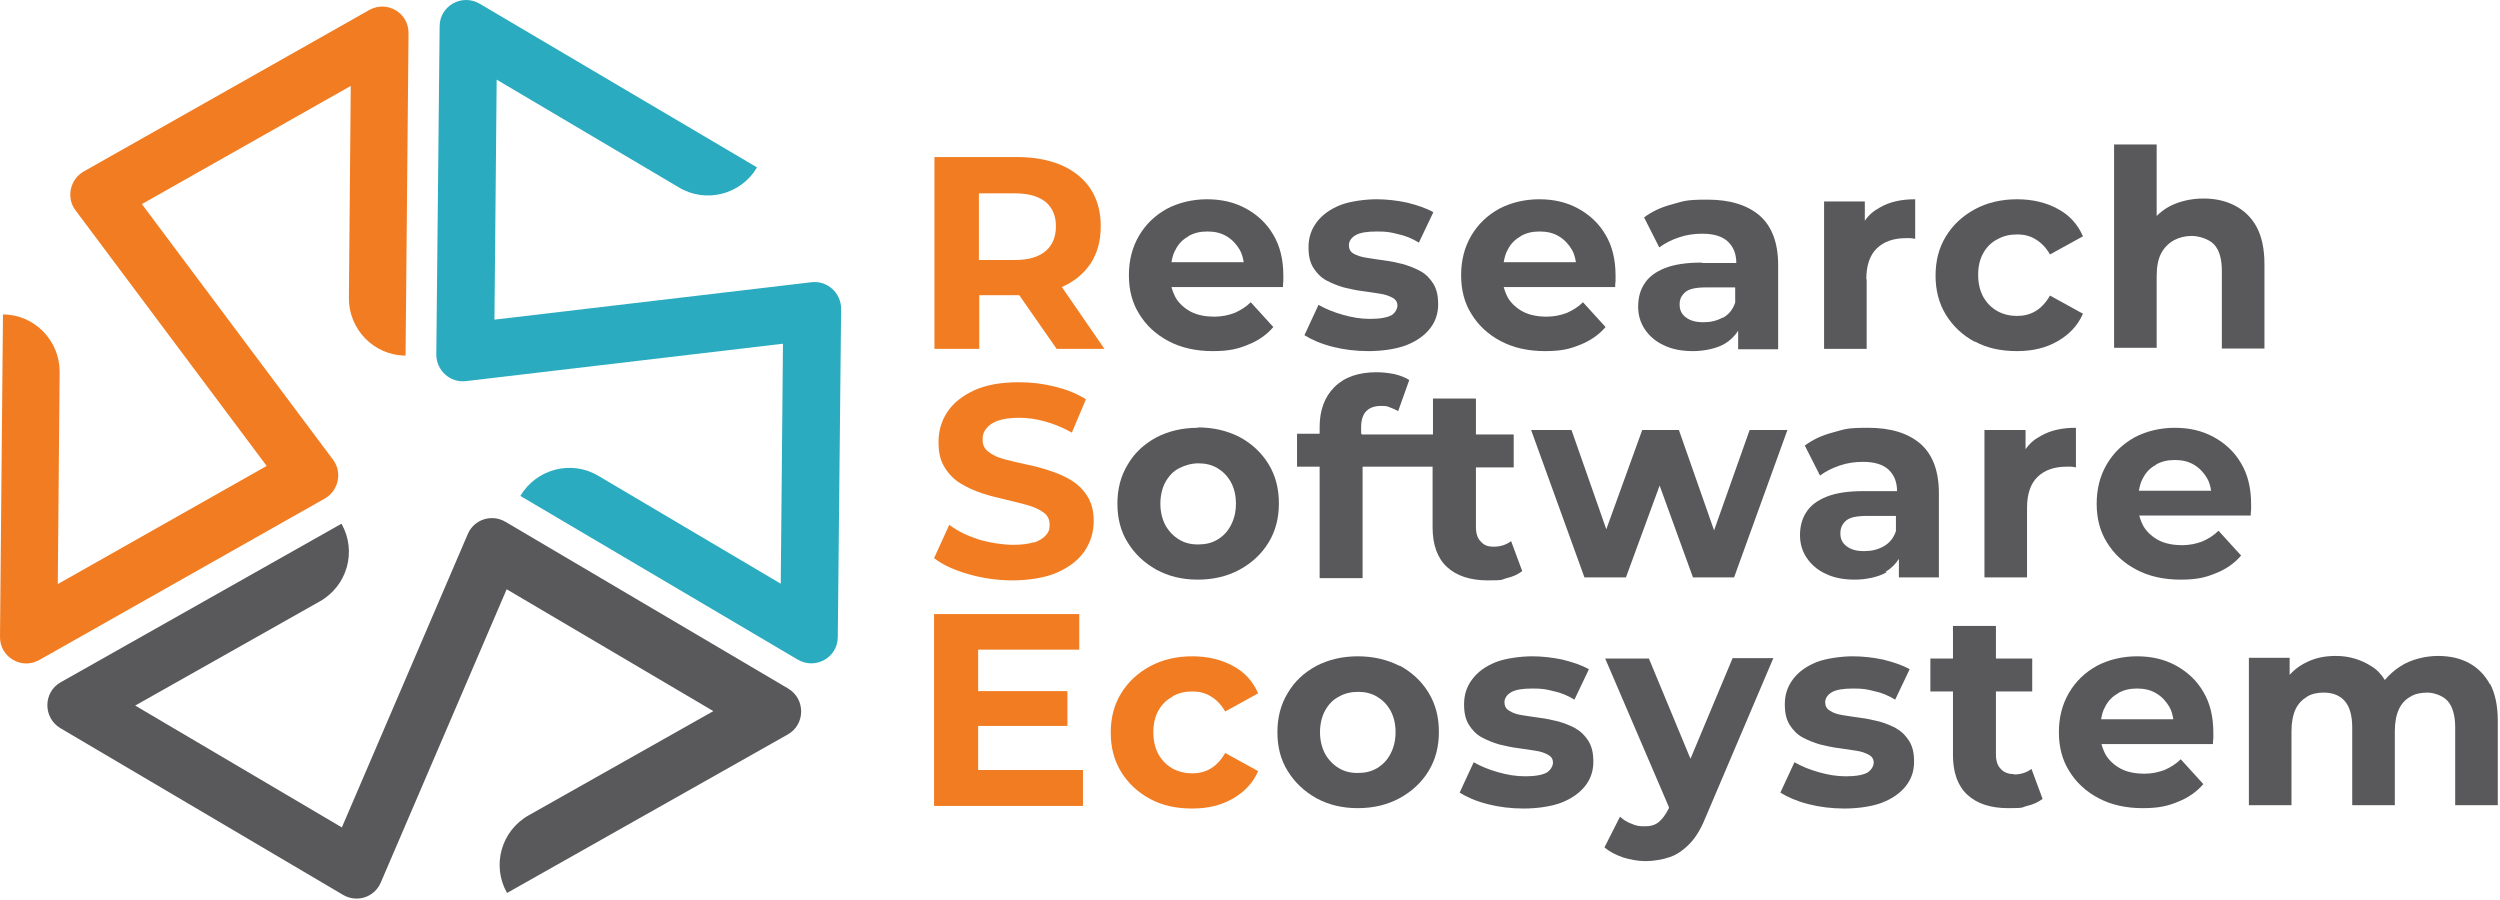
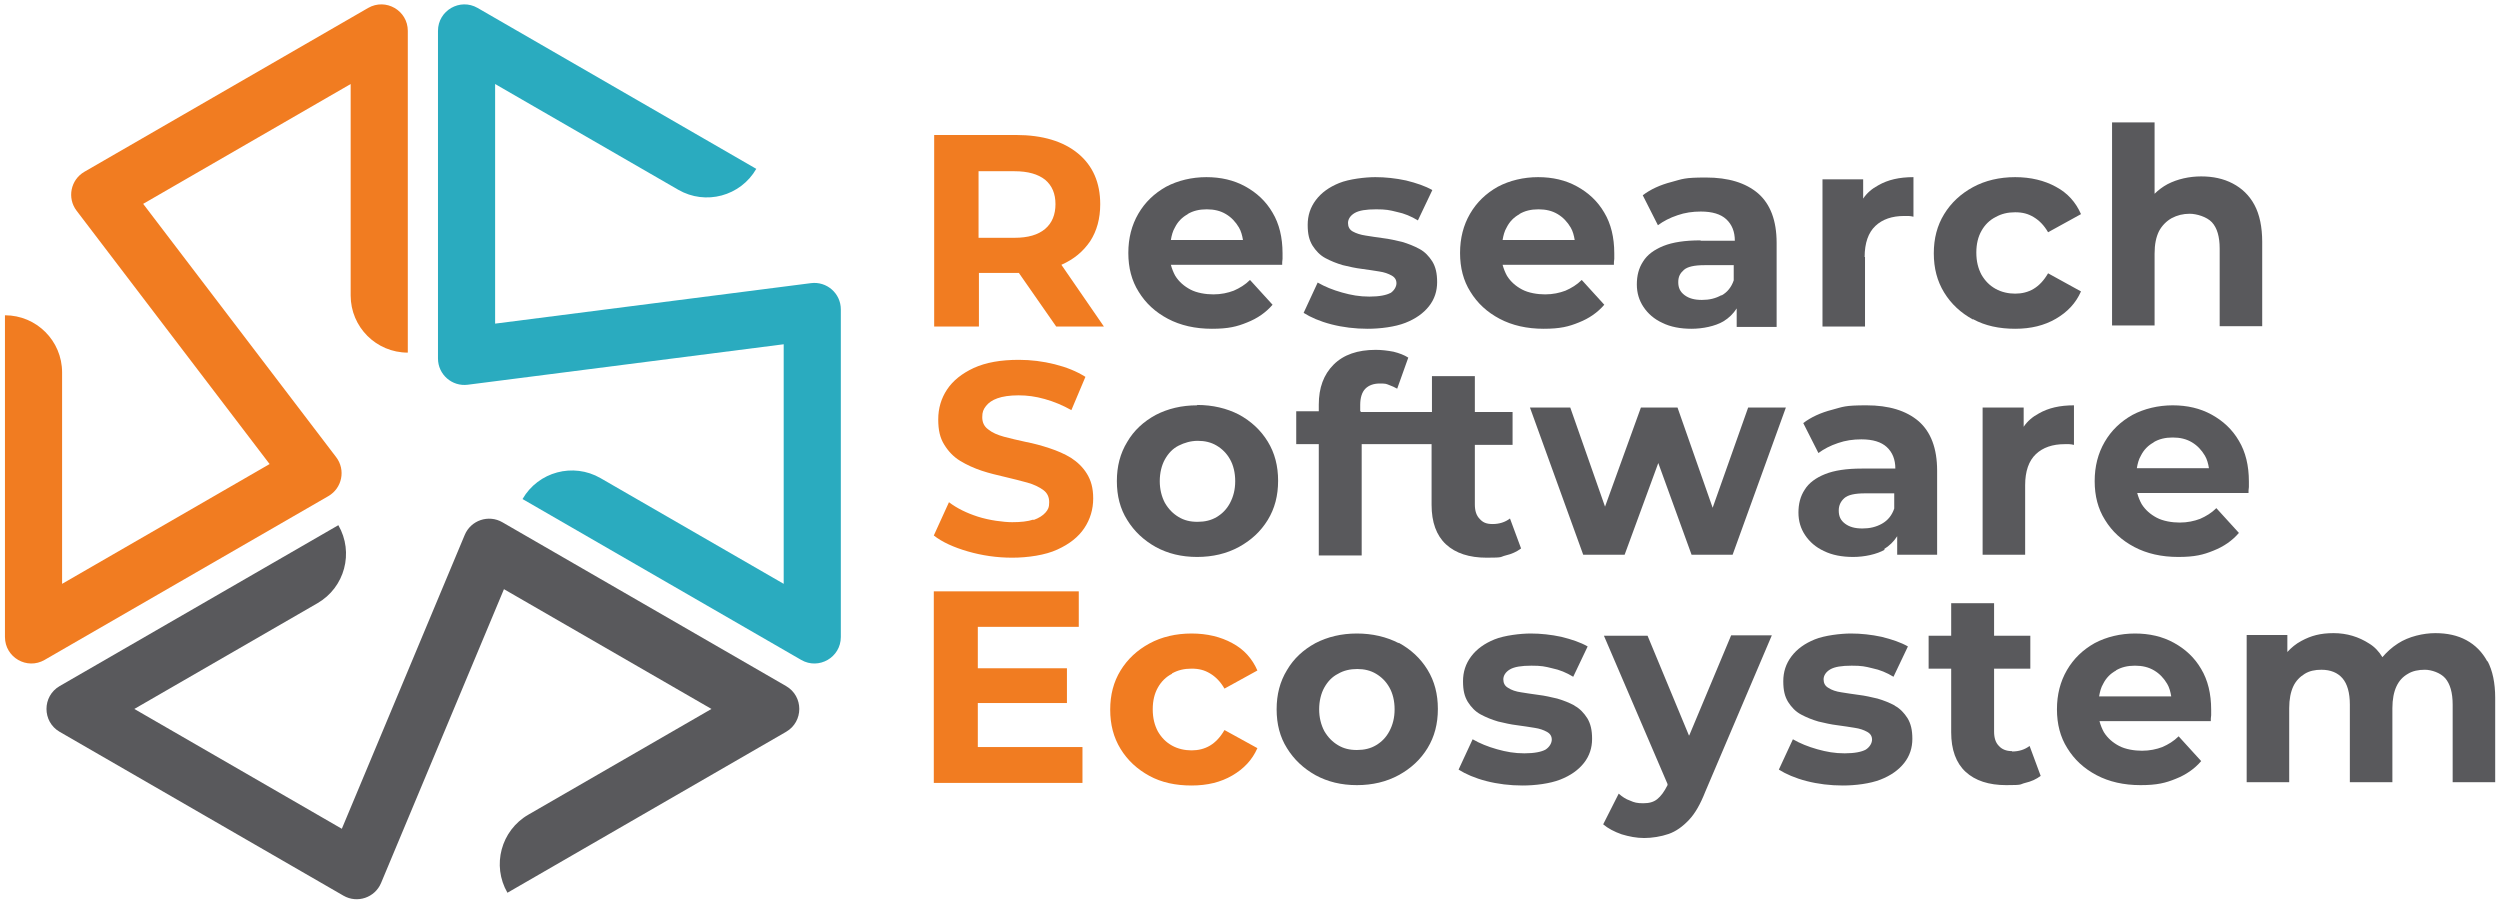
- <svg xmlns="http://www.w3.org/2000/svg" width="100%" height="100%" viewBox="0 0 675 243" version="1.1" xml:space="preserve" style="fill-rule:evenodd;clip-rule:evenodd;stroke-linejoin:round;stroke-miterlimit:2;">
-   <g transform="matrix(1,0,0,1,-58.2987,-163.098)">
+ <svg xmlns="http://www.w3.org/2000/svg" id="Layer_1" version="1.1" viewBox="58 169 676 245">
+   <defs>
+     <style>
+       .st0 {
+         fill: #f17c21;
+       }
+ 
+       .st1 {
+         fill: #2aabbf;
+       }
+ 
+       .st2 {
+         fill: #59595c;
+       }
+     </style>
+   </defs>
+   <g>
+     <path class="st0" d="M333.5,242.8l10.1,14.5h12.9l-11.5-16.7s0,0,0,0c3.4-1.5,5.9-3.6,7.8-6.4,1.8-2.8,2.7-6.1,2.7-10,0-5.8-2-10.4-6-13.7-4-3.3-9.6-5-16.8-5h-22.1v51.8h12.1v-14.5h10.4c.2,0,.3,0,.5,0ZM340.6,217.6c1.9,1.6,2.8,3.8,2.8,6.6s-.9,5.1-2.8,6.7c-1.9,1.6-4.6,2.4-8.3,2.4h-9.7v-18h9.7c3.7,0,6.4.8,8.3,2.3Z" />
+     <path class="st2" d="M373.8,255.2c3.4,1.8,7.4,2.7,11.9,2.7s6.8-.6,9.5-1.7c2.8-1.1,5.1-2.7,6.9-4.8l-6.1-6.7c-1.3,1.3-2.8,2.2-4.4,2.9-1.6.6-3.4,1-5.5,1s-4.5-.4-6.2-1.3c-1.7-.9-3.1-2.1-4.1-3.7-.5-.9-.9-1.9-1.2-3h30.1c0-.5,0-1,.1-1.6,0-.6,0-1.1,0-1.5,0-4.3-.9-8-2.7-11-1.8-3.1-4.3-5.4-7.4-7.1-3.1-1.7-6.6-2.5-10.5-2.5s-7.7.9-10.9,2.6c-3.2,1.8-5.7,4.2-7.5,7.3-1.8,3.1-2.7,6.6-2.7,10.6s.9,7.5,2.8,10.5c1.9,3.1,4.5,5.5,7.9,7.3ZM379.1,226.9c1.5-.9,3.2-1.3,5.2-1.3s3.7.4,5.2,1.3c1.5.9,2.6,2.1,3.5,3.6.6,1,.9,2.2,1.1,3.4h-19.5c.2-1.2.5-2.4,1.1-3.4.8-1.6,2-2.8,3.5-3.6Z" />
+     <path class="st2" d="M434,248.2c-1.1.6-3,1-5.7,1s-4.9-.4-7.4-1.1c-2.5-.7-4.7-1.6-6.6-2.7l-3.8,8.2c1.9,1.2,4.4,2.3,7.5,3.1,3.1.8,6.4,1.2,9.8,1.2s7.4-.5,10.2-1.6c2.8-1.1,4.9-2.6,6.4-4.5,1.5-1.9,2.2-4.1,2.2-6.5s-.4-4.1-1.3-5.6c-.9-1.4-2-2.6-3.5-3.4-1.5-.8-3-1.4-4.7-1.9-1.7-.4-3.4-.8-5.1-1-1.7-.2-3.3-.5-4.7-.7-1.4-.2-2.6-.6-3.5-1.1-.9-.5-1.3-1.3-1.3-2.3s.6-2,1.8-2.7c1.2-.7,3.1-1,5.8-1s3.6.2,5.6.7c2,.4,3.9,1.2,5.7,2.3l3.9-8.2c-1.9-1.1-4.3-1.9-7.1-2.6-2.8-.6-5.6-.9-8.3-.9s-7.1.5-9.8,1.6c-2.7,1.1-4.8,2.6-6.3,4.6s-2.2,4.2-2.2,6.7.4,4.1,1.3,5.6c.9,1.4,2,2.6,3.5,3.4,1.5.8,3,1.4,4.7,1.9,1.7.4,3.4.8,5.1,1,1.7.2,3.3.5,4.7.7,1.4.2,2.5.6,3.4,1.1.9.5,1.3,1.2,1.3,2.1s-.6,2-1.7,2.7Z" />
+     <path class="st2" d="M463.5,255.2c3.4,1.8,7.4,2.7,11.9,2.7s6.8-.6,9.5-1.7c2.8-1.1,5.1-2.7,6.9-4.8l-6.1-6.7c-1.3,1.3-2.8,2.2-4.4,2.9-1.6.6-3.4,1-5.5,1s-4.5-.4-6.2-1.3c-1.7-.9-3.1-2.1-4.1-3.7-.5-.9-.9-1.9-1.2-3h30.1c0-.5,0-1,.1-1.6,0-.6,0-1.1,0-1.5,0-4.3-.9-8-2.7-11-1.8-3.1-4.3-5.4-7.4-7.1s-6.6-2.5-10.5-2.5-7.7.9-10.9,2.6c-3.2,1.8-5.7,4.2-7.5,7.3-1.8,3.1-2.7,6.6-2.7,10.6s.9,7.5,2.8,10.5c1.9,3.1,4.5,5.5,7.9,7.3ZM468.8,226.9c1.5-.9,3.2-1.3,5.2-1.3s3.7.4,5.2,1.3c1.5.9,2.6,2.1,3.5,3.6.6,1,.9,2.2,1.1,3.4h-19.5c.2-1.2.5-2.4,1.1-3.4.8-1.6,2-2.8,3.5-3.6Z" />
+     <path class="st2" d="M517.7,234c-4.1,0-7.4.5-9.9,1.5-2.5,1-4.4,2.4-5.5,4.2-1.2,1.8-1.7,3.9-1.7,6.2s.6,4.3,1.8,6.1c1.2,1.8,2.9,3.3,5.1,4.3,2.2,1.1,4.9,1.6,7.9,1.6s6.4-.7,8.6-2c1.5-.9,2.7-2.1,3.6-3.5v5h10.8v-22.7c0-6.1-1.7-10.5-5-13.4-3.4-2.9-8.1-4.3-14.1-4.3s-6.3.4-9.3,1.2c-3.1.8-5.7,2-7.8,3.6l4.1,8.1c1.5-1.1,3.2-2,5.3-2.7,2-.7,4.1-1,6.3-1,3.1,0,5.4.7,6.9,2.1,1.5,1.4,2.3,3.3,2.3,5.8h0c0,0-9.1,0-9.1,0ZM523.5,248.8c-1.6.9-3.3,1.3-5.3,1.3s-3.5-.4-4.7-1.3c-1.2-.9-1.7-2-1.7-3.5s.5-2.4,1.5-3.3,2.9-1.3,5.6-1.3h7.9v4.1c-.6,1.8-1.7,3.2-3.3,4.1Z" />
+     <path class="st2" d="M562.2,238.5c0-3.8,1-6.6,2.9-8.4,1.9-1.8,4.5-2.7,7.8-2.7s.8,0,1.2,0c.4,0,.8.1,1.3.2v-10.7c-3.8,0-6.9.7-9.5,2.2-1.7.9-3.1,2.1-4.1,3.6v-5.2h-11v39.8h11.5v-18.8Z" />
+     <path class="st2" d="M591.5,255.3c3.3,1.8,7.1,2.6,11.4,2.6s7.9-.9,11-2.7c3.1-1.8,5.4-4.2,6.8-7.4l-8.9-4.9c-1.1,1.9-2.4,3.3-3.9,4.2-1.5.9-3.2,1.3-5,1.3s-3.7-.4-5.3-1.3c-1.6-.9-2.8-2.1-3.8-3.8-.9-1.7-1.4-3.6-1.4-6s.5-4.3,1.4-5.9c.9-1.6,2.2-2.9,3.8-3.7,1.6-.9,3.3-1.3,5.3-1.3s3.5.4,5,1.3c1.5.9,2.8,2.2,3.9,4.1l8.9-4.9c-1.4-3.2-3.6-5.7-6.8-7.4-3.1-1.7-6.8-2.6-11-2.6s-8.1.9-11.4,2.7c-3.3,1.8-5.9,4.2-7.8,7.3-1.9,3.1-2.8,6.6-2.8,10.6s.9,7.5,2.8,10.6c1.9,3.1,4.5,5.5,7.8,7.3Z" />
+     <path class="st2" d="M640.6,237.6c0-2.5.4-4.5,1.2-6.1.8-1.5,2-2.7,3.4-3.5,1.5-.8,3.1-1.2,4.9-1.2s4.6.8,6,2.3c1.4,1.5,2.1,3.9,2.1,7.1v21h11.5v-22.8c0-4-.7-7.4-2.1-10-1.4-2.6-3.4-4.5-5.9-5.8-2.5-1.3-5.3-1.9-8.5-1.9s-6.4.7-9.1,2.1c-1.3.7-2.5,1.6-3.5,2.6v-19.3h-11.5v54.9h11.5v-19.7Z" />
+   </g>
+   <g>
+     <path class="st0" d="M337.4,309.5c-1.5.5-3.4.7-5.7.7s-6.2-.5-9.3-1.5c-3.1-1-5.7-2.3-7.8-3.9l-4.1,9c2.3,1.8,5.4,3.2,9.2,4.3,3.8,1.1,7.8,1.7,12,1.7s9-.7,12.2-2.2c3.3-1.5,5.7-3.4,7.3-5.8,1.6-2.4,2.4-5.1,2.4-8s-.6-4.9-1.7-6.7c-1.1-1.8-2.6-3.2-4.3-4.3-1.8-1.1-3.7-1.9-5.8-2.6-2.1-.7-4.3-1.3-6.4-1.7-2.2-.5-4.1-.9-5.9-1.4-1.8-.5-3.2-1.1-4.3-2-1.1-.8-1.6-1.9-1.6-3.3s.3-2.1,1-3c.7-.9,1.7-1.6,3.1-2.1,1.4-.5,3.3-.8,5.7-.8s4.6.3,7.1,1c2.5.7,4.9,1.7,7.2,3l3.8-9c-2.4-1.5-5.1-2.6-8.3-3.4-3.2-.8-6.4-1.2-9.7-1.2-4.9,0-8.9.7-12.2,2.2-3.2,1.5-5.6,3.4-7.2,5.8-1.6,2.4-2.4,5.1-2.4,8.1s.5,5,1.6,6.8,2.5,3.3,4.3,4.4c1.8,1.1,3.8,2,5.9,2.7,2.1.7,4.3,1.2,6.4,1.7,2.1.5,4.1,1,5.9,1.5,1.8.5,3.2,1.2,4.3,2,1.1.8,1.6,1.9,1.6,3.3s-.3,2-1,2.8c-.7.8-1.8,1.5-3.2,2Z" />
+     <path class="st2" d="M381.7,278.6c-4.2,0-7.9.9-11.2,2.6-3.3,1.8-5.9,4.2-7.7,7.3-1.9,3.1-2.8,6.6-2.8,10.6s.9,7.5,2.8,10.5c1.9,3.1,4.5,5.5,7.7,7.3,3.3,1.8,7,2.7,11.2,2.7s8-.9,11.3-2.7,5.9-4.2,7.8-7.3c1.9-3.1,2.8-6.6,2.8-10.6s-.9-7.5-2.8-10.6c-1.9-3.1-4.5-5.5-7.8-7.3-3.3-1.7-7.1-2.6-11.3-2.6ZM390.6,305c-.9,1.7-2.1,2.9-3.6,3.8s-3.2,1.3-5.2,1.3-3.6-.4-5.1-1.3-2.7-2.1-3.7-3.8c-.9-1.7-1.4-3.7-1.4-5.9s.5-4.3,1.4-5.9c.9-1.6,2.1-2.9,3.7-3.7s3.3-1.3,5.2-1.3,3.6.4,5.1,1.3,2.7,2.1,3.6,3.7c.9,1.6,1.4,3.6,1.4,5.9s-.5,4.2-1.4,5.9Z" />
+     <path class="st2" d="M425.8,280.1v-1.6c0-2,.5-3.5,1.4-4.4.9-.9,2.2-1.4,3.9-1.4s1.7.1,2.5.4,1.5.6,2.2,1l3-8.4c-1.1-.7-2.4-1.2-4-1.6-1.6-.3-3.2-.5-4.8-.5-4.9,0-8.7,1.3-11.4,4-2.7,2.7-4,6.3-4,10.8v1.8h-6.1v8.9h6.1v30.1h11.6v-30.1h18.9v16.4c0,4.7,1.3,8.3,3.9,10.7,2.6,2.4,6.3,3.6,11,3.6s3.5-.2,5.1-.6c1.7-.4,3-1,4.2-1.9l-3-8.1c-1.3,1-2.9,1.5-4.7,1.5s-2.7-.5-3.5-1.4c-.9-.9-1.3-2.2-1.3-3.9v-16.1h10.2v-8.9h-10.2v-9.7h-11.6v9.7h-19.2Z" />
+     <polygon class="st2" points="521.1 306.3 511.6 279.2 501.7 279.2 492 306 482.6 279.2 471.7 279.2 486.1 319 497.3 319 506.4 294.2 515.4 319 526.5 319 540.9 279.2 530.7 279.2 521.1 306.3" />
+     <path class="st2" d="M567.4,317.5c1.5-.9,2.7-2.1,3.6-3.5v5h10.8v-22.7c0-6.1-1.7-10.5-5-13.4-3.4-2.9-8.1-4.3-14.1-4.3s-6.3.4-9.3,1.2c-3.1.8-5.7,2-7.8,3.6l4.1,8.1c1.5-1.1,3.2-2,5.3-2.7,2-.7,4.1-1,6.3-1,3.1,0,5.4.7,6.9,2.1,1.5,1.4,2.3,3.3,2.3,5.8h0c0,0-9.1,0-9.1,0-4.1,0-7.4.5-9.9,1.5-2.5,1-4.4,2.4-5.5,4.2-1.2,1.8-1.7,3.9-1.7,6.2s.6,4.3,1.8,6.1c1.2,1.8,2.9,3.3,5.1,4.3,2.2,1.1,4.9,1.6,7.9,1.6s6.4-.7,8.6-2ZM555.2,307c0-1.3.5-2.4,1.5-3.3,1-.9,2.9-1.3,5.6-1.3h7.9v4.1c-.6,1.8-1.7,3.2-3.3,4.1s-3.3,1.3-5.3,1.3-3.5-.4-4.7-1.3c-1.2-.9-1.7-2-1.7-3.5Z" />
+     <path class="st2" d="M594.1,279.2v39.8h11.5v-18.8c0-3.8,1-6.6,2.9-8.4,1.9-1.8,4.5-2.7,7.8-2.7s.8,0,1.2,0c.4,0,.8.1,1.3.2v-10.7c-3.8,0-6.9.7-9.5,2.2-1.7.9-3.1,2.1-4.1,3.6v-5.2h-11Z" />
+     <path class="st2" d="M656.5,317.9c2.8-1.1,5.1-2.7,6.9-4.8l-6.1-6.7c-1.3,1.3-2.8,2.2-4.4,2.9-1.6.6-3.4,1-5.5,1s-4.5-.4-6.2-1.3c-1.7-.9-3.1-2.1-4.1-3.7-.5-.9-.9-1.9-1.2-3h30.1c0-.5,0-1,.1-1.6,0-.6,0-1.1,0-1.5,0-4.3-.9-8-2.7-11-1.8-3.1-4.3-5.4-7.4-7.1-3.1-1.7-6.6-2.5-10.5-2.5s-7.7.9-10.9,2.6c-3.2,1.8-5.7,4.2-7.5,7.3-1.8,3.1-2.7,6.6-2.7,10.6s.9,7.5,2.8,10.5c1.9,3.1,4.5,5.5,7.9,7.3,3.4,1.8,7.4,2.7,11.9,2.7s6.8-.6,9.5-1.7ZM640.3,288.6c1.5-.9,3.2-1.3,5.2-1.3s3.7.4,5.2,1.3c1.5.9,2.6,2.1,3.5,3.6.6,1,.9,2.2,1.1,3.4h-19.5c.2-1.2.5-2.4,1.1-3.4.8-1.6,2-2.8,3.5-3.6Z" />
+   </g>
+   <g>
+     <polygon class="st0" points="322.4 359.1 346.5 359.1 346.5 349.7 322.4 349.7 322.4 338.5 349.7 338.5 349.7 328.9 310.5 328.9 310.5 380.7 350.7 380.7 350.7 371 322.4 371 322.4 359.1" />
+     <path class="st0" d="M374.9,351.1c1.6-.9,3.3-1.3,5.3-1.3s3.5.4,5,1.3c1.5.9,2.8,2.2,3.9,4.1l8.9-4.9c-1.4-3.2-3.6-5.7-6.8-7.4-3.1-1.7-6.8-2.6-11-2.6s-8.1.9-11.4,2.7c-3.3,1.8-5.9,4.2-7.8,7.3-1.9,3.1-2.8,6.6-2.8,10.6s.9,7.5,2.8,10.6c1.9,3.1,4.5,5.5,7.8,7.3,3.3,1.8,7.1,2.6,11.4,2.6s7.9-.9,11-2.7c3.1-1.8,5.4-4.2,6.8-7.4l-8.9-4.9c-1.1,1.9-2.4,3.3-3.9,4.2-1.5.9-3.2,1.3-5,1.3s-3.7-.4-5.3-1.3c-1.6-.9-2.8-2.1-3.8-3.8-.9-1.7-1.4-3.6-1.4-6s.5-4.3,1.4-5.9c.9-1.6,2.2-2.9,3.8-3.7Z" />
+     <path class="st2" d="M436.2,342.9c-3.3-1.7-7.1-2.6-11.3-2.6s-7.9.9-11.2,2.6c-3.3,1.8-5.9,4.2-7.7,7.3-1.9,3.1-2.8,6.6-2.8,10.6s.9,7.5,2.8,10.5c1.9,3.1,4.5,5.5,7.7,7.3,3.3,1.8,7,2.7,11.2,2.7s8-.9,11.3-2.7c3.3-1.8,5.9-4.2,7.8-7.3,1.9-3.1,2.8-6.6,2.8-10.6s-.9-7.5-2.8-10.6c-1.9-3.1-4.5-5.5-7.8-7.3ZM433.7,366.7c-.9,1.7-2.1,2.9-3.6,3.8-1.5.9-3.2,1.3-5.2,1.3s-3.6-.4-5.1-1.3c-1.5-.9-2.7-2.1-3.7-3.8-.9-1.7-1.4-3.7-1.4-5.9s.5-4.3,1.4-5.9c.9-1.6,2.1-2.9,3.7-3.7,1.5-.9,3.3-1.3,5.2-1.3s3.6.4,5.1,1.3c1.5.9,2.7,2.1,3.6,3.7.9,1.6,1.4,3.6,1.4,5.9s-.5,4.2-1.4,5.9Z" />
+     <path class="st2" d="M483.8,359.8c-1.5-.8-3-1.4-4.7-1.9-1.7-.4-3.4-.8-5.1-1-1.7-.2-3.3-.5-4.7-.7-1.4-.2-2.6-.6-3.5-1.2-.9-.5-1.3-1.3-1.3-2.3s.6-2,1.8-2.7,3.1-1,5.8-1,3.6.2,5.6.7c2,.4,3.9,1.2,5.7,2.3l3.9-8.2c-1.9-1.1-4.3-1.9-7.1-2.6-2.8-.6-5.6-.9-8.3-.9s-7.1.5-9.8,1.6c-2.7,1.1-4.8,2.6-6.3,4.6-1.5,2-2.2,4.2-2.2,6.7s.4,4.1,1.3,5.6c.9,1.4,2,2.6,3.5,3.4s3,1.4,4.7,1.9c1.7.4,3.4.8,5.1,1,1.7.2,3.3.5,4.7.7,1.4.2,2.5.6,3.4,1.1.9.5,1.3,1.2,1.3,2.1s-.6,2-1.7,2.7c-1.1.6-3,1-5.7,1s-4.9-.4-7.4-1.1c-2.5-.7-4.7-1.6-6.6-2.7l-3.8,8.2c1.9,1.2,4.4,2.3,7.5,3.1,3.1.8,6.4,1.2,9.8,1.2s7.4-.5,10.2-1.6c2.8-1.1,4.9-2.6,6.4-4.5,1.5-1.9,2.2-4.1,2.2-6.5s-.4-4.1-1.3-5.6c-.9-1.4-2-2.6-3.5-3.4Z" />
+     <path class="st2" d="M514.7,367.9l-11.2-27h-11.8l17.2,40.1v.3c-.9,1.8-1.8,3-2.8,3.8s-2.2,1.1-3.8,1.1-2.4-.2-3.5-.7c-1.2-.4-2.2-1.1-3.1-1.9l-4.2,8.3c1.3,1.1,3,2,5,2.7,2,.6,4,1,6.1,1s4.6-.4,6.6-1.1c2-.7,3.8-2,5.5-3.8,1.7-1.8,3.1-4.3,4.4-7.6l18-42.3h-11l-11.3,27Z" />
+     <path class="st2" d="M570.4,359.8c-1.5-.8-3-1.4-4.7-1.9-1.7-.4-3.4-.8-5.1-1-1.7-.2-3.3-.5-4.7-.7-1.4-.2-2.6-.6-3.5-1.2-.9-.5-1.3-1.3-1.3-2.3s.6-2,1.8-2.7c1.2-.7,3.1-1,5.8-1s3.6.2,5.6.7c2,.4,3.9,1.2,5.7,2.3l3.9-8.2c-1.9-1.1-4.3-1.9-7.1-2.6-2.8-.6-5.6-.9-8.3-.9s-7.1.5-9.8,1.6c-2.7,1.1-4.8,2.6-6.3,4.6-1.5,2-2.2,4.2-2.2,6.7s.4,4.1,1.3,5.6c.9,1.4,2,2.6,3.5,3.4s3,1.4,4.7,1.9c1.7.4,3.4.8,5.1,1,1.7.2,3.3.5,4.7.7,1.4.2,2.5.6,3.4,1.1.9.5,1.3,1.2,1.3,2.1s-.6,2-1.7,2.7c-1.1.6-3,1-5.7,1s-4.9-.4-7.4-1.1c-2.5-.7-4.7-1.6-6.6-2.7l-3.8,8.2c1.9,1.2,4.4,2.3,7.5,3.1,3.1.8,6.4,1.2,9.8,1.2s7.4-.5,10.2-1.6c2.8-1.1,4.9-2.6,6.4-4.5,1.5-1.9,2.2-4.1,2.2-6.5s-.4-4.1-1.3-5.6c-.9-1.4-2-2.6-3.5-3.4Z" />
+     <path class="st2" d="M602,372.1c-1.5,0-2.7-.5-3.5-1.4-.9-.9-1.3-2.2-1.3-3.9v-17h9.8v-8.9h-9.8v-8.8h-11.6v8.8h-6.1v8.9h6.1v17.2c0,4.7,1.3,8.3,3.9,10.7,2.6,2.4,6.3,3.6,11,3.6s3.5-.2,5.1-.6c1.7-.4,3-1,4.2-1.9l-3-8.1c-1.3,1-2.9,1.5-4.7,1.5Z" />
+     <path class="st2" d="M645.8,342.8c-3.1-1.7-6.6-2.5-10.5-2.5s-7.7.9-10.9,2.6c-3.2,1.8-5.7,4.2-7.5,7.3-1.8,3.1-2.7,6.6-2.7,10.6s.9,7.5,2.8,10.5c1.9,3.1,4.5,5.5,7.9,7.3,3.4,1.8,7.4,2.7,11.9,2.7s6.8-.6,9.5-1.7c2.8-1.1,5.1-2.7,6.9-4.8l-6.1-6.7c-1.3,1.3-2.8,2.2-4.4,2.9-1.6.6-3.4,1-5.5,1s-4.5-.4-6.2-1.3c-1.7-.9-3.1-2.1-4.1-3.7-.5-.9-.9-1.9-1.2-3h30.1c0-.5,0-1,.1-1.6,0-.6,0-1.1,0-1.5,0-4.3-.9-8-2.7-11-1.8-3.1-4.3-5.4-7.4-7.1ZM630.1,350.3c1.5-.9,3.2-1.3,5.2-1.3s3.7.4,5.2,1.3c1.5.9,2.6,2.1,3.5,3.6.6,1,.9,2.2,1.1,3.4h-19.5c.2-1.2.5-2.4,1.1-3.4.8-1.6,2-2.8,3.5-3.6Z" />
+     <path class="st2" d="M730.6,347.9c-1.4-2.6-3.3-4.5-5.7-5.8-2.4-1.3-5.2-1.9-8.4-1.9s-7.2.9-10.1,2.8c-1.7,1.1-3,2.3-4.2,3.7-.9-1.5-2.1-2.8-3.6-3.7-2.8-1.8-6-2.8-9.6-2.8s-6.1.7-8.7,2.1c-1.5.8-2.7,1.8-3.8,3v-4.6h-11v39.8h11.5v-20c0-2.4.4-4.4,1.1-5.9.7-1.5,1.8-2.6,3.1-3.4s2.8-1.1,4.5-1.1c2.5,0,4.4.8,5.7,2.3,1.3,1.5,2,3.9,2,7.1v21h11.5v-20c0-2.4.4-4.4,1.1-5.9.7-1.5,1.7-2.6,3.1-3.4,1.3-.8,2.9-1.1,4.6-1.1s4.2.8,5.5,2.3c1.3,1.5,2,3.9,2,7.1v21h11.5v-22.8c0-4-.7-7.4-2.1-10Z" />
+   </g>
+   <g>
+     <path class="st2" d="M193.83,310.21L270.55,354.51C275.32,357.26 275.32,364.14 270.55,366.89L195.21,410.4C190.94,403.01 193.47,393.56 200.86,389.29L250.38,360.7L194.27,328.31L161.04,407.76C159.38,411.73 154.6,413.35 150.87,411.19L74.14,366.89C69.38,364.14 69.38,357.26 74.14,354.51L149.49,311.01C153.76,318.4 151.23,327.85 143.84,332.11L94.32,360.7L150.43,393.1L183.66,313.65C185.32,309.67 190.1,308.06 193.83,310.21Z" />
    <g>
-       <path d="M333.5,242.8L343.6,257.3L356.5,257.3L345,240.6C348.4,239.1 350.9,237 352.8,234.2C354.6,231.4 355.5,228.1 355.5,224.2C355.5,218.4 353.5,213.8 349.5,210.5C345.5,207.2 339.9,205.5 332.7,205.5L310.6,205.5L310.6,257.3L322.7,257.3L322.7,242.8L333.6,242.8L333.5,242.8ZM340.6,217.6C342.5,219.2 343.4,221.4 343.4,224.2C343.4,227 342.5,229.3 340.6,230.9C338.7,232.5 336,233.3 332.3,233.3L322.6,233.3L322.6,215.3L332.3,215.3C336,215.3 338.7,216.1 340.6,217.6Z" style="fill:rgb(241,124,33);fill-rule:nonzero;" />
-       <path d="M373.8,255.2C377.2,257 381.2,257.9 385.7,257.9C390.2,257.9 392.5,257.3 395.2,256.2C398,255.1 400.3,253.5 402.1,251.4L396,244.7C394.7,246 393.2,246.9 391.6,247.6C390,248.2 388.2,248.6 386.1,248.6C384,248.6 381.6,248.2 379.9,247.3C378.2,246.4 376.8,245.2 375.8,243.6C375.3,242.7 374.9,241.7 374.6,240.6L404.7,240.6C404.7,240.1 404.7,239.6 404.8,239L404.8,237.5C404.8,233.2 403.9,229.5 402.1,226.5C400.3,223.4 397.8,221.1 394.7,219.4C391.6,217.7 388.1,216.9 384.2,216.9C380.3,216.9 376.5,217.8 373.3,219.5C370.1,221.3 367.6,223.7 365.8,226.8C364,229.9 363.1,233.4 363.1,237.4C363.1,241.4 364,244.9 365.9,247.9C367.8,251 370.4,253.4 373.8,255.2ZM379.1,226.9C380.6,226 382.3,225.6 384.3,225.6C386.3,225.6 388,226 389.5,226.9C391,227.8 392.1,229 393,230.5C393.6,231.5 393.9,232.7 394.1,233.9L374.6,233.9C374.8,232.7 375.1,231.5 375.7,230.5C376.5,228.9 377.7,227.7 379.2,226.9L379.1,226.9Z" style="fill:rgb(89,89,92);fill-rule:nonzero;" />
-       <path d="M434,248.2C432.9,248.8 431,249.2 428.3,249.2C425.6,249.2 423.4,248.8 420.9,248.1C418.4,247.4 416.2,246.5 414.3,245.4L410.5,253.6C412.4,254.8 414.9,255.9 418,256.7C421.1,257.5 424.4,257.9 427.8,257.9C431.2,257.9 435.2,257.4 438,256.3C440.8,255.2 442.9,253.7 444.4,251.8C445.9,249.9 446.6,247.7 446.6,245.3C446.6,242.9 446.2,241.2 445.3,239.7C444.4,238.3 443.3,237.1 441.8,236.3C440.3,235.5 438.8,234.9 437.1,234.4C435.4,234 433.7,233.6 432,233.4C430.3,233.2 428.7,232.9 427.3,232.7C425.9,232.5 424.7,232.1 423.8,231.6C422.9,231.1 422.5,230.3 422.5,229.3C422.5,228.3 423.1,227.3 424.3,226.6C425.5,225.9 427.4,225.6 430.1,225.6C432.8,225.6 433.7,225.8 435.7,226.3C437.7,226.7 439.6,227.5 441.4,228.6L445.3,220.4C443.4,219.3 441,218.5 438.2,217.8C435.4,217.2 432.6,216.9 429.9,216.9C427.2,216.9 422.8,217.4 420.1,218.5C417.4,219.6 415.3,221.1 413.8,223.1C412.3,225.1 411.6,227.3 411.6,229.8C411.6,232.3 412,233.9 412.9,235.4C413.8,236.8 414.9,238 416.4,238.8C417.9,239.6 419.4,240.2 421.1,240.7C422.8,241.1 424.5,241.5 426.2,241.7C427.9,241.9 429.5,242.2 430.9,242.4C432.3,242.6 433.4,243 434.3,243.5C435.2,244 435.6,244.7 435.6,245.6C435.6,246.5 435,247.6 433.9,248.3L434,248.2Z" style="fill:rgb(89,89,92);fill-rule:nonzero;" />
-       <path d="M463.5,255.2C466.9,257 470.9,257.9 475.4,257.9C479.9,257.9 482.2,257.3 484.9,256.2C487.7,255.1 490,253.5 491.8,251.4L485.7,244.7C484.4,246 482.9,246.9 481.3,247.6C479.7,248.2 477.9,248.6 475.8,248.6C473.7,248.6 471.3,248.2 469.6,247.3C467.9,246.4 466.5,245.2 465.5,243.6C465,242.7 464.6,241.7 464.3,240.6L494.4,240.6C494.4,240.1 494.4,239.6 494.5,239L494.5,237.5C494.5,233.2 493.6,229.5 491.8,226.5C490,223.4 487.5,221.1 484.4,219.4C481.3,217.7 477.8,216.9 473.9,216.9C470,216.9 466.2,217.8 463,219.5C459.8,221.3 457.3,223.7 455.5,226.8C453.7,229.9 452.8,233.4 452.8,237.4C452.8,241.4 453.7,244.9 455.6,247.9C457.5,251 460.1,253.4 463.5,255.2ZM468.8,226.9C470.3,226 472,225.6 474,225.6C476,225.6 477.7,226 479.2,226.9C480.7,227.8 481.8,229 482.7,230.5C483.3,231.5 483.6,232.7 483.8,233.9L464.3,233.9C464.5,232.7 464.8,231.5 465.4,230.5C466.2,228.9 467.4,227.7 468.9,226.9L468.8,226.9Z" style="fill:rgb(89,89,92);fill-rule:nonzero;" />
-       <path d="M517.7,234C513.6,234 510.3,234.5 507.8,235.5C505.3,236.5 503.4,237.9 502.3,239.7C501.1,241.5 500.6,243.6 500.6,245.9C500.6,248.2 501.2,250.2 502.4,252C503.6,253.8 505.3,255.3 507.5,256.3C509.7,257.4 512.4,257.9 515.4,257.9C518.4,257.9 521.8,257.2 524,255.9C525.5,255 526.7,253.8 527.6,252.4L527.6,257.4L538.4,257.4L538.4,234.7C538.4,228.6 536.7,224.2 533.4,221.3C530,218.4 525.3,217 519.3,217C513.3,217 513,217.4 510,218.2C506.9,219 504.3,220.2 502.2,221.8L506.3,229.9C507.8,228.8 509.5,227.9 511.6,227.2C513.6,226.5 515.7,226.2 517.9,226.2C521,226.2 523.3,226.9 524.8,228.3C526.3,229.7 527.1,231.6 527.1,234.1L518,234.1L517.7,234ZM523.5,248.8C521.9,249.7 520.2,250.1 518.2,250.1C516.2,250.1 514.7,249.7 513.5,248.8C512.3,247.9 511.8,246.8 511.8,245.3C511.8,243.8 512.3,242.9 513.3,242C514.3,241.1 516.2,240.7 518.9,240.7L526.8,240.7L526.8,244.8C526.2,246.6 525.1,248 523.5,248.9L523.5,248.8Z" style="fill:rgb(89,89,92);fill-rule:nonzero;" />
-       <path d="M562.2,238.5C562.2,234.7 563.2,231.9 565.1,230.1C567,228.3 569.6,227.4 572.9,227.4C576.2,227.4 573.7,227.4 574.1,227.4C574.5,227.4 574.9,227.5 575.4,227.6L575.4,216.9C571.6,216.9 568.5,217.6 565.9,219.1C564.2,220 562.8,221.2 561.8,222.7L561.8,217.5L550.8,217.5L550.8,257.3L562.3,257.3L562.3,238.5L562.2,238.5Z" style="fill:rgb(89,89,92);fill-rule:nonzero;" />
-       <path d="M591.5,255.3C594.8,257.1 598.6,257.9 602.9,257.9C607.2,257.9 610.8,257 613.9,255.2C617,253.4 619.3,251 620.7,247.8L611.8,242.9C610.7,244.8 609.4,246.2 607.9,247.1C606.4,248 604.7,248.4 602.9,248.4C601.1,248.4 599.2,248 597.6,247.1C596,246.2 594.8,245 593.8,243.3C592.9,241.6 592.4,239.7 592.4,237.3C592.4,234.9 592.9,233 593.8,231.4C594.7,229.8 596,228.5 597.6,227.7C599.2,226.8 600.9,226.4 602.9,226.4C604.9,226.4 606.4,226.8 607.9,227.7C609.4,228.6 610.7,229.9 611.8,231.8L620.7,226.9C619.3,223.7 617.1,221.2 613.9,219.5C610.8,217.8 607.1,216.9 602.9,216.9C598.7,216.9 594.8,217.8 591.5,219.6C588.2,221.4 585.6,223.8 583.7,226.9C581.8,230 580.9,233.5 580.9,237.5C580.9,241.5 581.8,245 583.7,248.1C585.6,251.2 588.2,253.6 591.5,255.4L591.5,255.3Z" style="fill:rgb(89,89,92);fill-rule:nonzero;" />
-       <path d="M640.6,237.6C640.6,235.1 641,233.1 641.8,231.5C642.6,230 643.8,228.8 645.2,228C646.7,227.2 648.3,226.8 650.1,226.8C651.9,226.8 654.7,227.6 656.1,229.1C657.5,230.6 658.2,233 658.2,236.2L658.2,257.2L669.7,257.2L669.7,234.4C669.7,230.4 669,227 667.6,224.4C666.2,221.8 664.2,219.9 661.7,218.6C659.2,217.3 656.4,216.7 653.2,216.7C650,216.7 646.8,217.4 644.1,218.8C642.8,219.5 641.6,220.4 640.6,221.4L640.6,202.1L629.1,202.1L629.1,257L640.6,257L640.6,237.3L640.6,237.6Z" style="fill:rgb(89,89,92);fill-rule:nonzero;" />
-     </g>
-     <g>
-       <path d="M337.4,309.5C335.9,310 334,310.2 331.7,310.2C329.4,310.2 325.5,309.7 322.4,308.7C319.3,307.7 316.7,306.4 314.6,304.8L310.5,313.8C312.8,315.6 315.9,317 319.7,318.1C323.5,319.2 327.5,319.8 331.7,319.8C335.9,319.8 340.7,319.1 343.9,317.6C347.2,316.1 349.6,314.2 351.2,311.8C352.8,309.4 353.6,306.7 353.6,303.8C353.6,300.9 353,298.9 351.9,297.1C350.8,295.3 349.3,293.9 347.6,292.8C345.8,291.7 343.9,290.9 341.8,290.2C339.7,289.5 337.5,288.9 335.4,288.5C333.2,288 331.3,287.6 329.5,287.1C327.7,286.6 326.3,286 325.2,285.1C324.1,284.3 323.6,283.2 323.6,281.8C323.6,280.4 323.9,279.7 324.6,278.8C325.3,277.9 326.3,277.2 327.7,276.7C329.1,276.2 331,275.9 333.4,275.9C335.8,275.9 338,276.2 340.5,276.9C343,277.6 345.4,278.6 347.7,279.9L351.5,270.9C349.1,269.4 346.4,268.3 343.2,267.5C340,266.7 336.8,266.3 333.5,266.3C328.6,266.3 324.6,267 321.3,268.5C318.1,270 315.7,271.9 314.1,274.3C312.5,276.7 311.7,279.4 311.7,282.4C311.7,285.4 312.2,287.4 313.3,289.2C314.4,291 315.8,292.5 317.6,293.6C319.4,294.7 321.4,295.6 323.5,296.3C325.6,297 327.8,297.5 329.9,298C332,298.5 334,299 335.8,299.5C337.6,300 339,300.7 340.1,301.5C341.2,302.3 341.7,303.4 341.7,304.8C341.7,306.2 341.4,306.8 340.7,307.6C340,308.4 338.9,309.1 337.5,309.6L337.4,309.5Z" style="fill:rgb(241,124,33);fill-rule:nonzero;" />
-       <path d="M381.7,278.6C377.5,278.6 373.8,279.5 370.5,281.2C367.2,283 364.6,285.4 362.8,288.5C360.9,291.6 360,295.1 360,299.1C360,303.1 360.9,306.6 362.8,309.6C364.7,312.7 367.3,315.1 370.5,316.9C373.8,318.7 377.5,319.6 381.7,319.6C385.9,319.6 389.7,318.7 393,316.9C396.3,315.1 398.9,312.7 400.8,309.6C402.7,306.5 403.6,303 403.6,299C403.6,295 402.7,291.5 400.8,288.4C398.9,285.3 396.3,282.9 393,281.1C389.7,279.4 385.9,278.5 381.7,278.5L381.7,278.6ZM390.6,305C389.7,306.7 388.5,307.9 387,308.8C385.5,309.7 383.8,310.1 381.8,310.1C379.8,310.1 378.2,309.7 376.7,308.8C375.2,307.9 374,306.7 373,305C372.1,303.3 371.6,301.3 371.6,299.1C371.6,296.9 372.1,294.8 373,293.2C373.9,291.6 375.1,290.3 376.7,289.5C378.3,288.7 380,288.2 381.9,288.2C383.8,288.2 385.5,288.6 387,289.5C388.5,290.4 389.7,291.6 390.6,293.2C391.5,294.8 392,296.8 392,299.1C392,301.4 391.5,303.3 390.6,305Z" style="fill:rgb(89,89,92);fill-rule:nonzero;" />
-       <path d="M425.8,280.1L425.8,278.5C425.8,276.5 426.3,275 427.2,274.1C428.1,273.2 429.4,272.7 431.1,272.7C432.8,272.7 432.8,272.8 433.6,273.1C434.4,273.4 435.1,273.7 435.8,274.1L438.8,265.7C437.7,265 436.4,264.5 434.8,264.1C433.2,263.8 431.6,263.6 430,263.6C425.1,263.6 421.3,264.9 418.6,267.6C415.9,270.3 414.6,273.9 414.6,278.4L414.6,280.2L408.5,280.2L408.5,289.1L414.6,289.1L414.6,319.2L426.2,319.2L426.2,289.1L445.1,289.1L445.1,305.5C445.1,310.2 446.4,313.8 449,316.2C451.6,318.6 455.3,319.8 460,319.8C464.7,319.8 463.5,319.6 465.1,319.2C466.8,318.8 468.1,318.2 469.3,317.3L466.3,309.2C465,310.2 463.4,310.7 461.6,310.7C459.8,310.7 458.9,310.2 458.1,309.3C457.2,308.4 456.8,307.1 456.8,305.4L456.8,289.3L467,289.3L467,280.4L456.8,280.4L456.8,270.7L445.2,270.7L445.2,280.4L426,280.4L425.8,280.1Z" style="fill:rgb(89,89,92);fill-rule:nonzero;" />
-       <path d="M521.1,306.3L511.6,279.2L501.7,279.2L492,306L482.6,279.2L471.7,279.2L486.1,319L497.3,319L506.4,294.2L515.4,319L526.5,319L540.9,279.2L530.7,279.2L521.1,306.3Z" style="fill:rgb(89,89,92);fill-rule:nonzero;" />
-       <path d="M567.4,317.5C568.9,316.6 570.1,315.4 571,314L571,319L581.8,319L581.8,296.3C581.8,290.2 580.1,285.8 576.8,282.9C573.4,280 568.7,278.6 562.7,278.6C556.7,278.6 556.4,279 553.4,279.8C550.3,280.6 547.7,281.8 545.6,283.4L549.7,291.5C551.2,290.4 552.9,289.5 555,288.8C557,288.1 559.1,287.8 561.3,287.8C564.4,287.8 566.7,288.5 568.2,289.9C569.7,291.3 570.5,293.2 570.5,295.7L561.4,295.7C557.3,295.7 554,296.2 551.5,297.2C549,298.2 547.1,299.6 546,301.4C544.8,303.2 544.3,305.3 544.3,307.6C544.3,309.9 544.9,311.9 546.1,313.7C547.3,315.5 549,317 551.2,318C553.4,319.1 556.1,319.6 559.1,319.6C562.1,319.6 565.5,318.9 567.7,317.6L567.4,317.5ZM555.2,307C555.2,305.7 555.7,304.6 556.7,303.7C557.7,302.8 559.6,302.4 562.3,302.4L570.2,302.4L570.2,306.5C569.6,308.3 568.5,309.7 566.9,310.6C565.3,311.5 563.6,311.9 561.6,311.9C559.6,311.9 558.1,311.5 556.9,310.6C555.7,309.7 555.2,308.6 555.2,307.1L555.2,307Z" style="fill:rgb(89,89,92);fill-rule:nonzero;" />
-       <path d="M594.1,279.2L594.1,319L605.6,319L605.6,300.2C605.6,296.4 606.6,293.6 608.5,291.8C610.4,290 613,289.1 616.3,289.1C619.6,289.1 617.1,289.1 617.5,289.1C617.9,289.1 618.3,289.2 618.8,289.3L618.8,278.6C615,278.6 611.9,279.3 609.3,280.8C607.6,281.7 606.2,282.9 605.2,284.4L605.2,279.2L594.1,279.2Z" style="fill:rgb(89,89,92);fill-rule:nonzero;" />
-       <path d="M656.5,317.9C659.3,316.8 661.6,315.2 663.4,313.1L657.3,306.4C656,307.7 654.5,308.6 652.9,309.3C651.3,309.9 649.5,310.3 647.4,310.3C645.3,310.3 642.9,309.9 641.2,309C639.5,308.1 638.1,306.9 637.1,305.3C636.6,304.4 636.2,303.4 635.9,302.3L666,302.3C666,301.8 666,301.3 666.1,300.7L666.1,299.2C666.1,294.9 665.2,291.2 663.4,288.2C661.6,285.1 659.1,282.8 656,281.1C652.9,279.4 649.4,278.6 645.5,278.6C641.6,278.6 637.8,279.5 634.6,281.2C631.4,283 628.9,285.4 627.1,288.5C625.3,291.6 624.4,295.1 624.4,299.1C624.4,303.1 625.3,306.6 627.2,309.6C629.1,312.7 631.7,315.1 635.1,316.9C638.5,318.7 642.5,319.6 647,319.6C651.5,319.6 653.8,319 656.5,317.9ZM640.3,288.6C641.8,287.7 643.5,287.3 645.5,287.3C647.5,287.3 649.2,287.7 650.7,288.6C652.2,289.5 653.3,290.7 654.2,292.2C654.8,293.2 655.1,294.4 655.3,295.6L635.8,295.6C636,294.4 636.3,293.2 636.9,292.2C637.7,290.6 638.9,289.4 640.4,288.6L640.3,288.6Z" style="fill:rgb(89,89,92);fill-rule:nonzero;" />
-     </g>
-     <g>
-       <path d="M322.4,359.1L346.5,359.1L346.5,349.7L322.4,349.7L322.4,338.5L349.7,338.5L349.7,328.9L310.5,328.9L310.5,380.7L350.7,380.7L350.7,371L322.4,371L322.4,359.1Z" style="fill:rgb(241,124,33);fill-rule:nonzero;" />
-       <path d="M374.9,351.1C376.5,350.2 378.2,349.8 380.2,349.8C382.2,349.8 383.7,350.2 385.2,351.1C386.7,352 388,353.3 389.1,355.2L398,350.3C396.6,347.1 394.4,344.6 391.2,342.9C388.1,341.2 384.4,340.3 380.2,340.3C376,340.3 372.1,341.2 368.8,343C365.5,344.8 362.9,347.2 361,350.3C359.1,353.4 358.2,356.9 358.2,360.9C358.2,364.9 359.1,368.4 361,371.5C362.9,374.6 365.5,377 368.8,378.8C372.1,380.6 375.9,381.4 380.2,381.4C384.5,381.4 388.1,380.5 391.2,378.7C394.3,376.9 396.6,374.5 398,371.3L389.1,366.4C388,368.3 386.7,369.7 385.2,370.6C383.7,371.5 382,371.9 380.2,371.9C378.4,371.9 376.5,371.5 374.9,370.6C373.3,369.7 372.1,368.5 371.1,366.8C370.2,365.1 369.7,363.2 369.7,360.8C369.7,358.4 370.2,356.5 371.1,354.9C372,353.3 373.3,352 374.9,351.2L374.9,351.1Z" style="fill:rgb(241,124,33);fill-rule:nonzero;" />
-       <path d="M436.2,342.9C432.9,341.2 429.1,340.3 424.9,340.3C420.7,340.3 417,341.2 413.7,342.9C410.4,344.7 407.8,347.1 406,350.2C404.1,353.3 403.2,356.8 403.2,360.8C403.2,364.8 404.1,368.3 406,371.3C407.9,374.4 410.5,376.8 413.7,378.6C417,380.4 420.7,381.3 424.9,381.3C429.1,381.3 432.9,380.4 436.2,378.6C439.5,376.8 442.1,374.4 444,371.3C445.9,368.2 446.8,364.7 446.8,360.7C446.8,356.7 445.9,353.2 444,350.1C442.1,347 439.5,344.6 436.2,342.8L436.2,342.9ZM433.7,366.7C432.8,368.4 431.6,369.6 430.1,370.5C428.6,371.4 426.9,371.8 424.9,371.8C422.9,371.8 421.3,371.4 419.8,370.5C418.3,369.6 417.1,368.4 416.1,366.7C415.2,365 414.7,363 414.7,360.8C414.7,358.6 415.2,356.5 416.1,354.9C417,353.3 418.2,352 419.8,351.2C421.3,350.3 423.1,349.9 425,349.9C426.9,349.9 428.6,350.3 430.1,351.2C431.6,352.1 432.8,353.3 433.7,354.9C434.6,356.5 435.1,358.5 435.1,360.8C435.1,363.1 434.6,365 433.7,366.7Z" style="fill:rgb(89,89,92);fill-rule:nonzero;" />
-       <path d="M483.8,359.8C482.3,359 480.8,358.4 479.1,357.9C477.4,357.5 475.7,357.1 474,356.9C472.3,356.7 470.7,356.4 469.3,356.2C467.9,356 466.7,355.6 465.8,355C464.9,354.5 464.5,353.7 464.5,352.7C464.5,351.7 465.1,350.7 466.3,350C467.5,349.3 469.4,349 472.1,349C474.8,349 475.7,349.2 477.7,349.7C479.7,350.1 481.6,350.9 483.4,352L487.3,343.8C485.4,342.7 483,341.9 480.2,341.2C477.4,340.6 474.6,340.3 471.9,340.3C469.2,340.3 464.8,340.8 462.1,341.9C459.4,343 457.3,344.5 455.8,346.5C454.3,348.5 453.6,350.7 453.6,353.2C453.6,355.7 454,357.3 454.9,358.8C455.8,360.2 456.9,361.4 458.4,362.2C459.9,363 461.4,363.6 463.1,364.1C464.8,364.5 466.5,364.9 468.2,365.1C469.9,365.3 471.5,365.6 472.9,365.8C474.3,366 475.4,366.4 476.3,366.9C477.2,367.4 477.6,368.1 477.6,369C477.6,369.9 477,371 475.9,371.7C474.8,372.3 472.9,372.7 470.2,372.7C467.5,372.7 465.3,372.3 462.8,371.6C460.3,370.9 458.1,370 456.2,368.9L452.4,377.1C454.3,378.3 456.8,379.4 459.9,380.2C463,381 466.3,381.4 469.7,381.4C473.1,381.4 477.1,380.9 479.9,379.8C482.7,378.7 484.8,377.2 486.3,375.3C487.8,373.4 488.5,371.2 488.5,368.8C488.5,366.4 488.1,364.7 487.2,363.2C486.3,361.8 485.2,360.6 483.7,359.8L483.8,359.8Z" style="fill:rgb(89,89,92);fill-rule:nonzero;" />
-       <path d="M514.7,367.9L503.5,340.9L491.7,340.9L508.9,381L508.9,381.3C508,383.1 507.1,384.3 506.1,385.1C505.1,385.9 503.9,386.2 502.3,386.2C500.7,386.2 499.9,386 498.8,385.5C497.6,385.1 496.6,384.4 495.7,383.6L491.5,391.9C492.8,393 494.5,393.9 496.5,394.6C498.5,395.2 500.5,395.6 502.6,395.6C504.7,395.6 507.2,395.2 509.2,394.5C511.2,393.8 513,392.5 514.7,390.7C516.4,388.9 517.8,386.4 519.1,383.1L537.1,340.8L526.1,340.8L514.8,367.8L514.7,367.9Z" style="fill:rgb(89,89,92);fill-rule:nonzero;" />
-       <path d="M570.4,359.8C568.9,359 567.4,358.4 565.7,357.9C564,357.5 562.3,357.1 560.6,356.9C558.9,356.7 557.3,356.4 555.9,356.2C554.5,356 553.3,355.6 552.4,355C551.5,354.5 551.1,353.7 551.1,352.7C551.1,351.7 551.7,350.7 552.9,350C554.1,349.3 556,349 558.7,349C561.4,349 562.3,349.2 564.3,349.7C566.3,350.1 568.2,350.9 570,352L573.9,343.8C572,342.7 569.6,341.9 566.8,341.2C564,340.6 561.2,340.3 558.5,340.3C555.8,340.3 551.4,340.8 548.7,341.9C546,343 543.9,344.5 542.4,346.5C540.9,348.5 540.2,350.7 540.2,353.2C540.2,355.7 540.6,357.3 541.5,358.8C542.4,360.2 543.5,361.4 545,362.2C546.5,363 548,363.6 549.7,364.1C551.4,364.5 553.1,364.9 554.8,365.1C556.5,365.3 558.1,365.6 559.5,365.8C560.9,366 562,366.4 562.9,366.9C563.8,367.4 564.2,368.1 564.2,369C564.2,369.9 563.6,371 562.5,371.7C561.4,372.3 559.5,372.7 556.8,372.7C554.1,372.7 551.9,372.3 549.4,371.6C546.9,370.9 544.7,370 542.8,368.9L539,377.1C540.9,378.3 543.4,379.4 546.5,380.2C549.6,381 552.9,381.4 556.3,381.4C559.7,381.4 563.7,380.9 566.5,379.8C569.3,378.7 571.4,377.2 572.9,375.3C574.4,373.4 575.1,371.2 575.1,368.8C575.1,366.4 574.7,364.7 573.8,363.2C572.9,361.8 571.8,360.6 570.3,359.8L570.4,359.8Z" style="fill:rgb(89,89,92);fill-rule:nonzero;" />
-       <path d="M602,372.1C600.5,372.1 599.3,371.6 598.5,370.7C597.6,369.8 597.2,368.5 597.2,366.8L597.2,349.8L607,349.8L607,340.9L597.2,340.9L597.2,332.1L585.6,332.1L585.6,340.9L579.5,340.9L579.5,349.8L585.6,349.8L585.6,367C585.6,371.7 586.9,375.3 589.5,377.7C592.1,380.1 595.8,381.3 600.5,381.3C605.2,381.3 604,381.1 605.6,380.7C607.3,380.3 608.6,379.7 609.8,378.8L606.8,370.7C605.5,371.7 603.9,372.2 602.1,372.2L602,372.1Z" style="fill:rgb(89,89,92);fill-rule:nonzero;" />
-       <path d="M645.8,342.8C642.7,341.1 639.2,340.3 635.3,340.3C631.4,340.3 627.6,341.2 624.4,342.9C621.2,344.7 618.7,347.1 616.9,350.2C615.1,353.3 614.2,356.8 614.2,360.8C614.2,364.8 615.1,368.3 617,371.3C618.9,374.4 621.5,376.8 624.9,378.6C628.3,380.4 632.3,381.3 636.8,381.3C641.3,381.3 643.6,380.7 646.3,379.6C649.1,378.5 651.4,376.9 653.2,374.8L647.1,368.1C645.8,369.4 644.3,370.3 642.7,371C641.1,371.6 639.3,372 637.2,372C635.1,372 632.7,371.6 631,370.7C629.3,369.8 627.9,368.6 626.9,367C626.4,366.1 626,365.1 625.7,364L655.8,364C655.8,363.5 655.8,363 655.9,362.4L655.9,360.9C655.9,356.6 655,352.9 653.2,349.9C651.4,346.8 648.9,344.5 645.8,342.8ZM630.1,350.3C631.6,349.4 633.3,349 635.3,349C637.3,349 639,349.4 640.5,350.3C642,351.2 643.1,352.4 644,353.9C644.6,354.9 644.9,356.1 645.1,357.3L625.6,357.3C625.8,356.1 626.1,354.9 626.7,353.9C627.5,352.3 628.7,351.1 630.2,350.3L630.1,350.3Z" style="fill:rgb(89,89,92);fill-rule:nonzero;" />
-       <path d="M730.6,347.9C729.2,345.3 727.3,343.4 724.9,342.1C722.5,340.8 719.7,340.2 716.5,340.2C713.3,340.2 709.3,341.1 706.4,343C704.7,344.1 703.4,345.3 702.2,346.7C701.3,345.2 700.1,343.9 698.6,343C695.8,341.2 692.6,340.2 689,340.2C685.4,340.2 682.9,340.9 680.3,342.3C678.8,343.1 677.6,344.1 676.5,345.3L676.5,340.7L665.5,340.7L665.5,380.5L677,380.5L677,360.5C677,358.1 677.4,356.1 678.1,354.6C678.8,353.1 679.9,352 681.2,351.2C682.5,350.4 684,350.1 685.7,350.1C688.2,350.1 690.1,350.9 691.4,352.4C692.7,353.9 693.4,356.3 693.4,359.5L693.4,380.5L704.9,380.5L704.9,360.5C704.9,358.1 705.3,356.1 706,354.6C706.7,353.1 707.7,352 709.1,351.2C710.4,350.4 712,350.1 713.7,350.1C715.4,350.1 717.9,350.9 719.2,352.4C720.5,353.9 721.2,356.3 721.2,359.5L721.2,380.5L732.7,380.5L732.7,357.7C732.7,353.7 732,350.3 730.6,347.7L730.6,347.9Z" style="fill:rgb(89,89,92);fill-rule:nonzero;" />
-     </g>
-     <g>
-       <path d="M150.9,404.7L74.6,359.7C69.9,356.9 69.9,350 74.7,347.3L150.5,304.5C154.7,311.9 152.1,321.3 144.6,325.5L94.8,353.6L150.6,386.5L184.6,307.3C186.3,303.3 191.1,301.8 194.8,304L271.1,349C275.8,351.8 275.8,358.7 271,361.4L195.2,404.2C191,396.8 193.6,387.4 201.1,383.2L250.9,355.1L195.1,322.2L161.1,401.4C159.4,405.4 154.6,406.9 150.9,404.7Z" style="fill:rgb(89,89,92);fill-rule:nonzero;" />
-       <g>
-         <path d="M146,297.7L68.9,341.3C64.1,344 58.2,340.5 58.3,335L59.1,248C67.6,248 74.5,255.1 74.4,263.6L73.9,320.8L130.3,288.9L78.7,219.9C76.1,216.5 77.2,211.5 80.9,209.4L158,165.8C162.8,163.1 168.7,166.6 168.6,172.1L167.8,259.1C159.3,259.1 152.4,252 152.5,243.5L153,186.3L96.6,218.2L148.2,287.2C150.8,290.6 149.7,295.6 146,297.7Z" style="fill:rgb(241,124,33);fill-rule:nonzero;" />
-         <path d="M285.4,246.5L284.5,335.1C284.5,340.6 278.5,344 273.7,341.2L198.8,297C203.1,289.7 212.6,287.2 219.9,291.6L269.1,320.7L269.7,255.9L184.1,266C179.8,266.5 176.1,263.1 176.1,258.8L177,170.2C177,164.7 183,161.3 187.8,164.1L262.7,208.3C258.4,215.6 248.9,218.1 241.6,213.7L192.4,184.6L191.8,249.4L277.4,239.3C281.7,238.8 285.4,242.2 285.4,246.5Z" style="fill:rgb(42,171,191);fill-rule:nonzero;" />
-       </g>
+       <path class="st0" d="M146.79,303.15L70.06,347.44C65.3,350.2 59.34,346.76 59.34,341.25L59.34,254.25C67.87,254.25 74.79,261.16 74.79,269.7L74.79,326.87L130.9,294.48L78.71,225.98C76.09,222.55 77.09,217.61 80.82,215.45L157.54,171.15C162.31,168.4 168.27,171.84 168.27,177.35L168.27,264.35C159.74,264.35 152.82,257.44 152.82,248.9L152.82,191.72L96.71,224.12L148.9,292.62C151.52,296.05 150.52,300.99 146.79,303.15Z" />
+       <path class="st1" d="M176.43,265.94L176.43,177.35C176.43,171.84 182.39,168.4 187.15,171.15L262.5,214.66C258.24,222.05 248.79,224.58 241.4,220.31L191.88,191.72L191.88,256.51L277.3,245.56C281.58,245.02 285.36,248.35 285.36,252.66L285.36,341.25C285.36,346.76 279.4,350.2 274.64,347.44L199.29,303.94C203.55,296.55 213,294.02 220.39,298.29L269.91,326.87L269.91,262.09L184.49,273.03C180.21,273.58 176.43,270.25 176.43,265.94Z" />
    </g>
  </g>
</svg>
